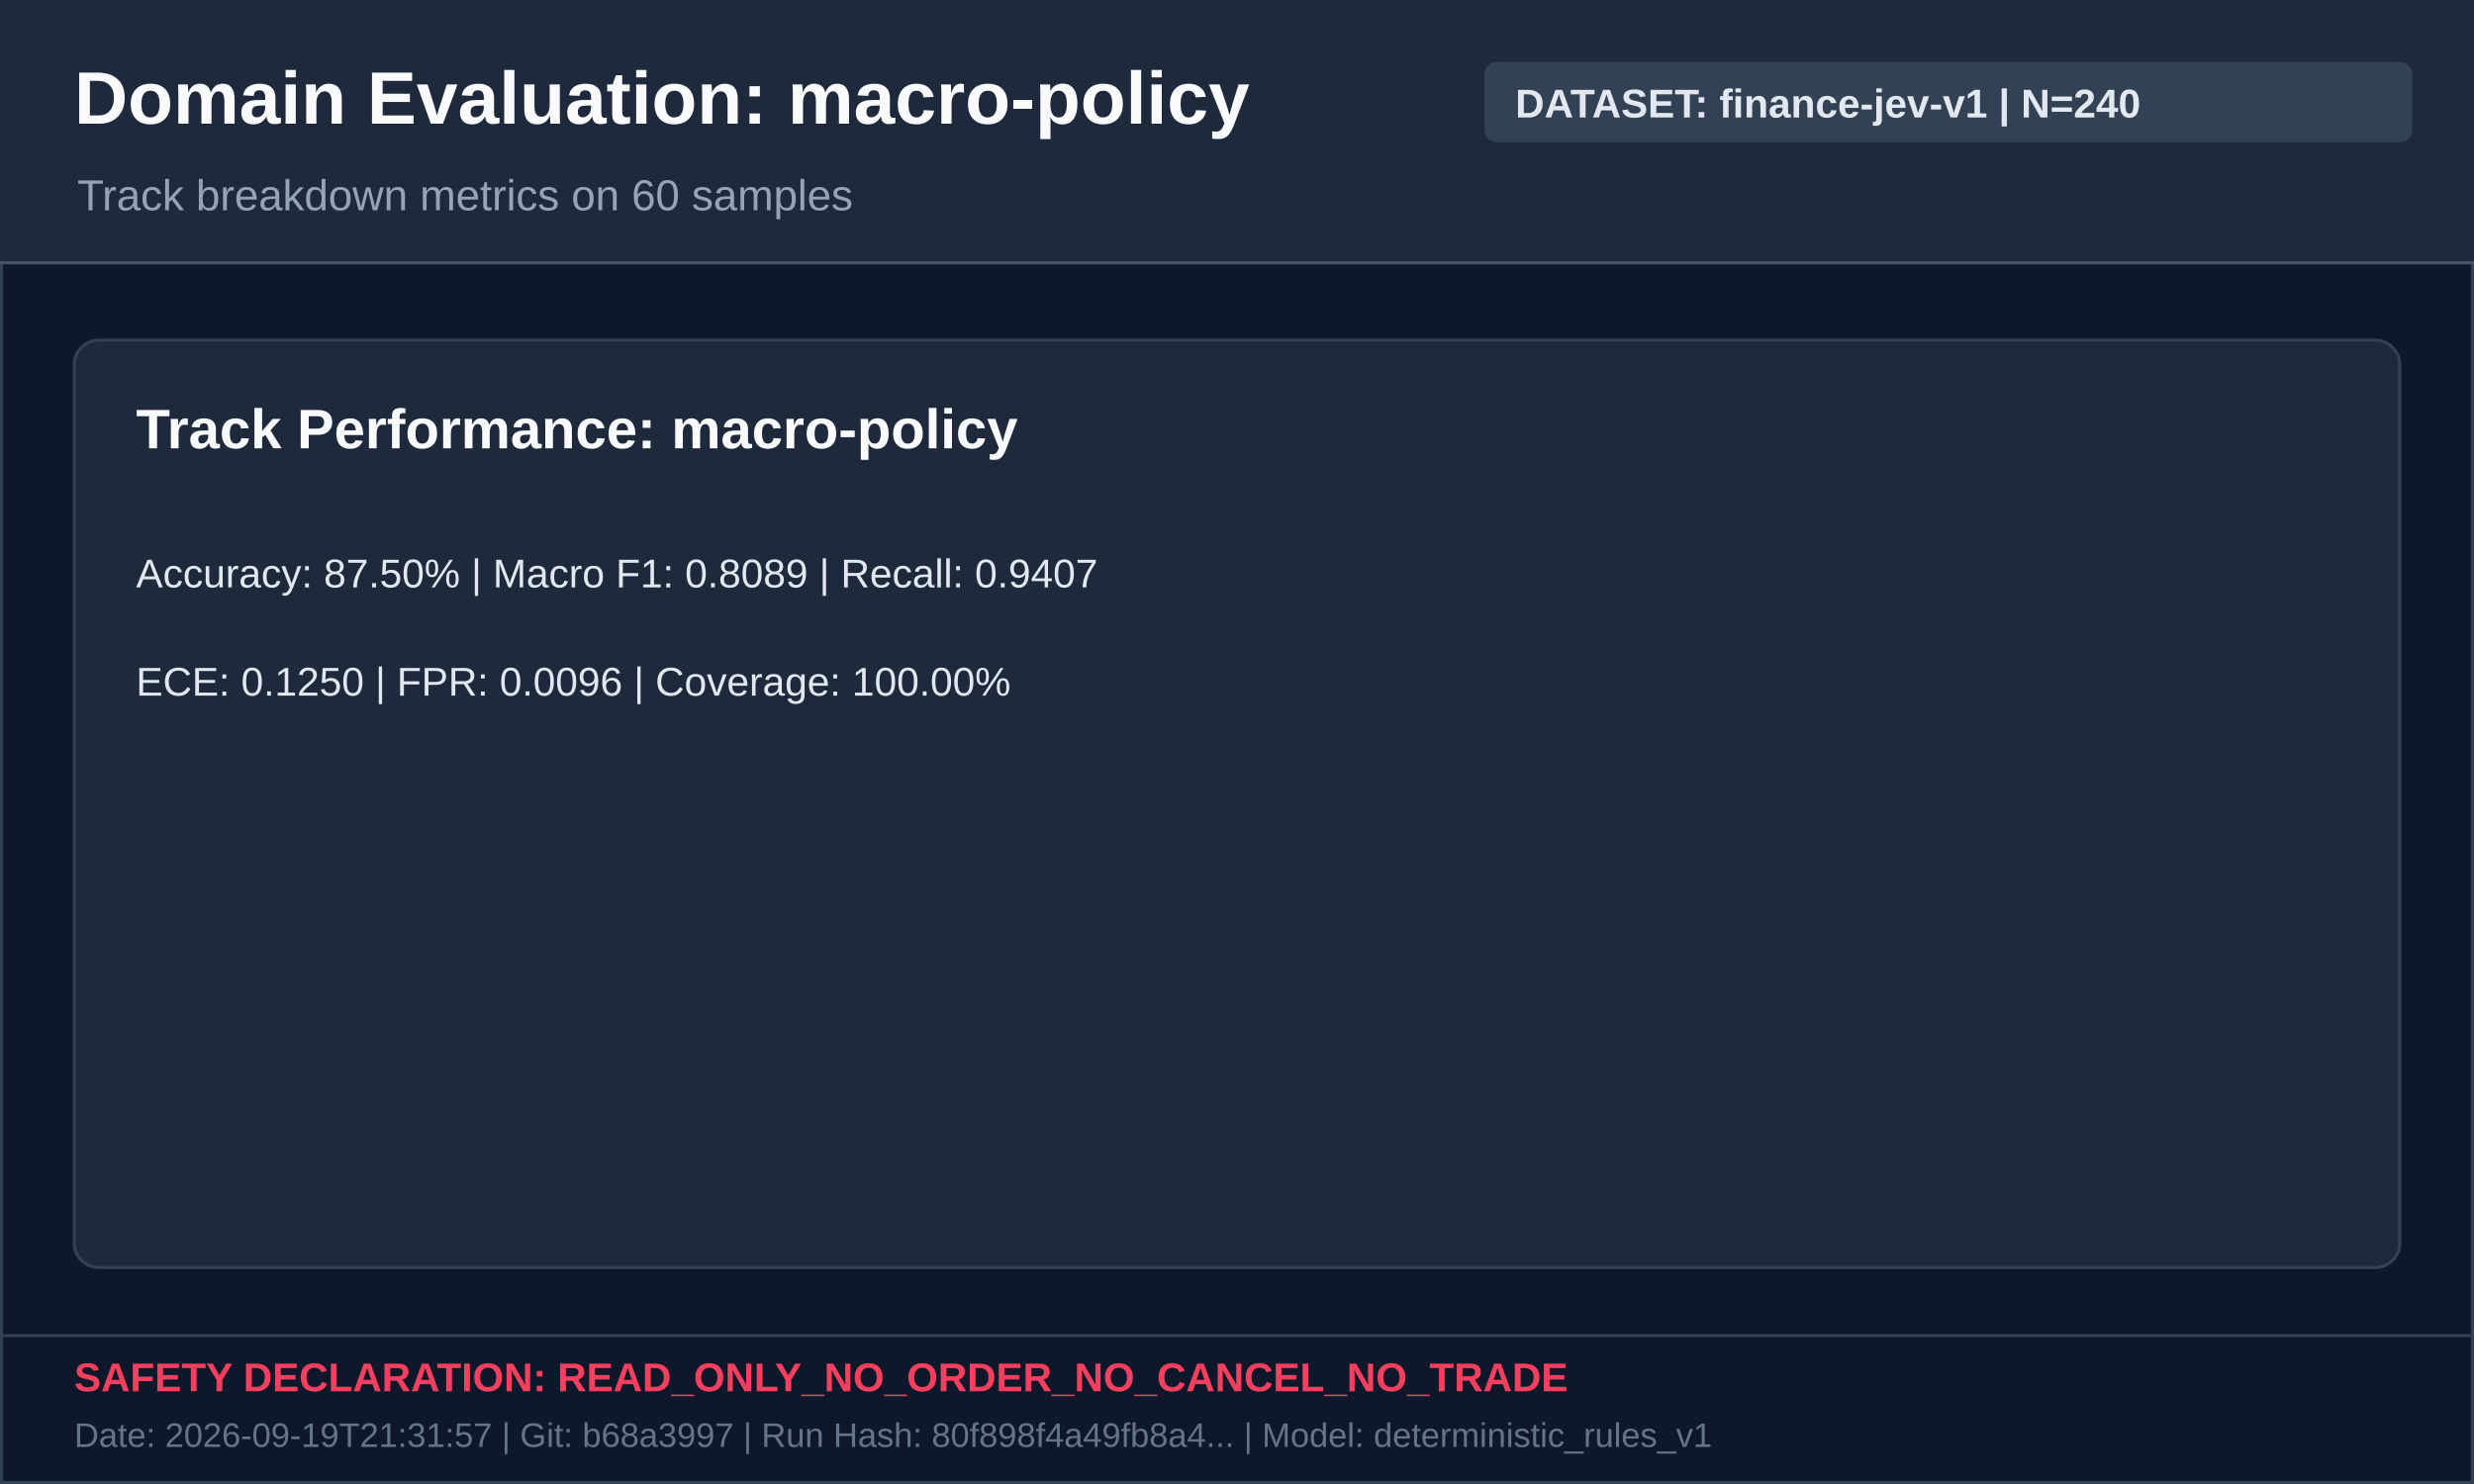
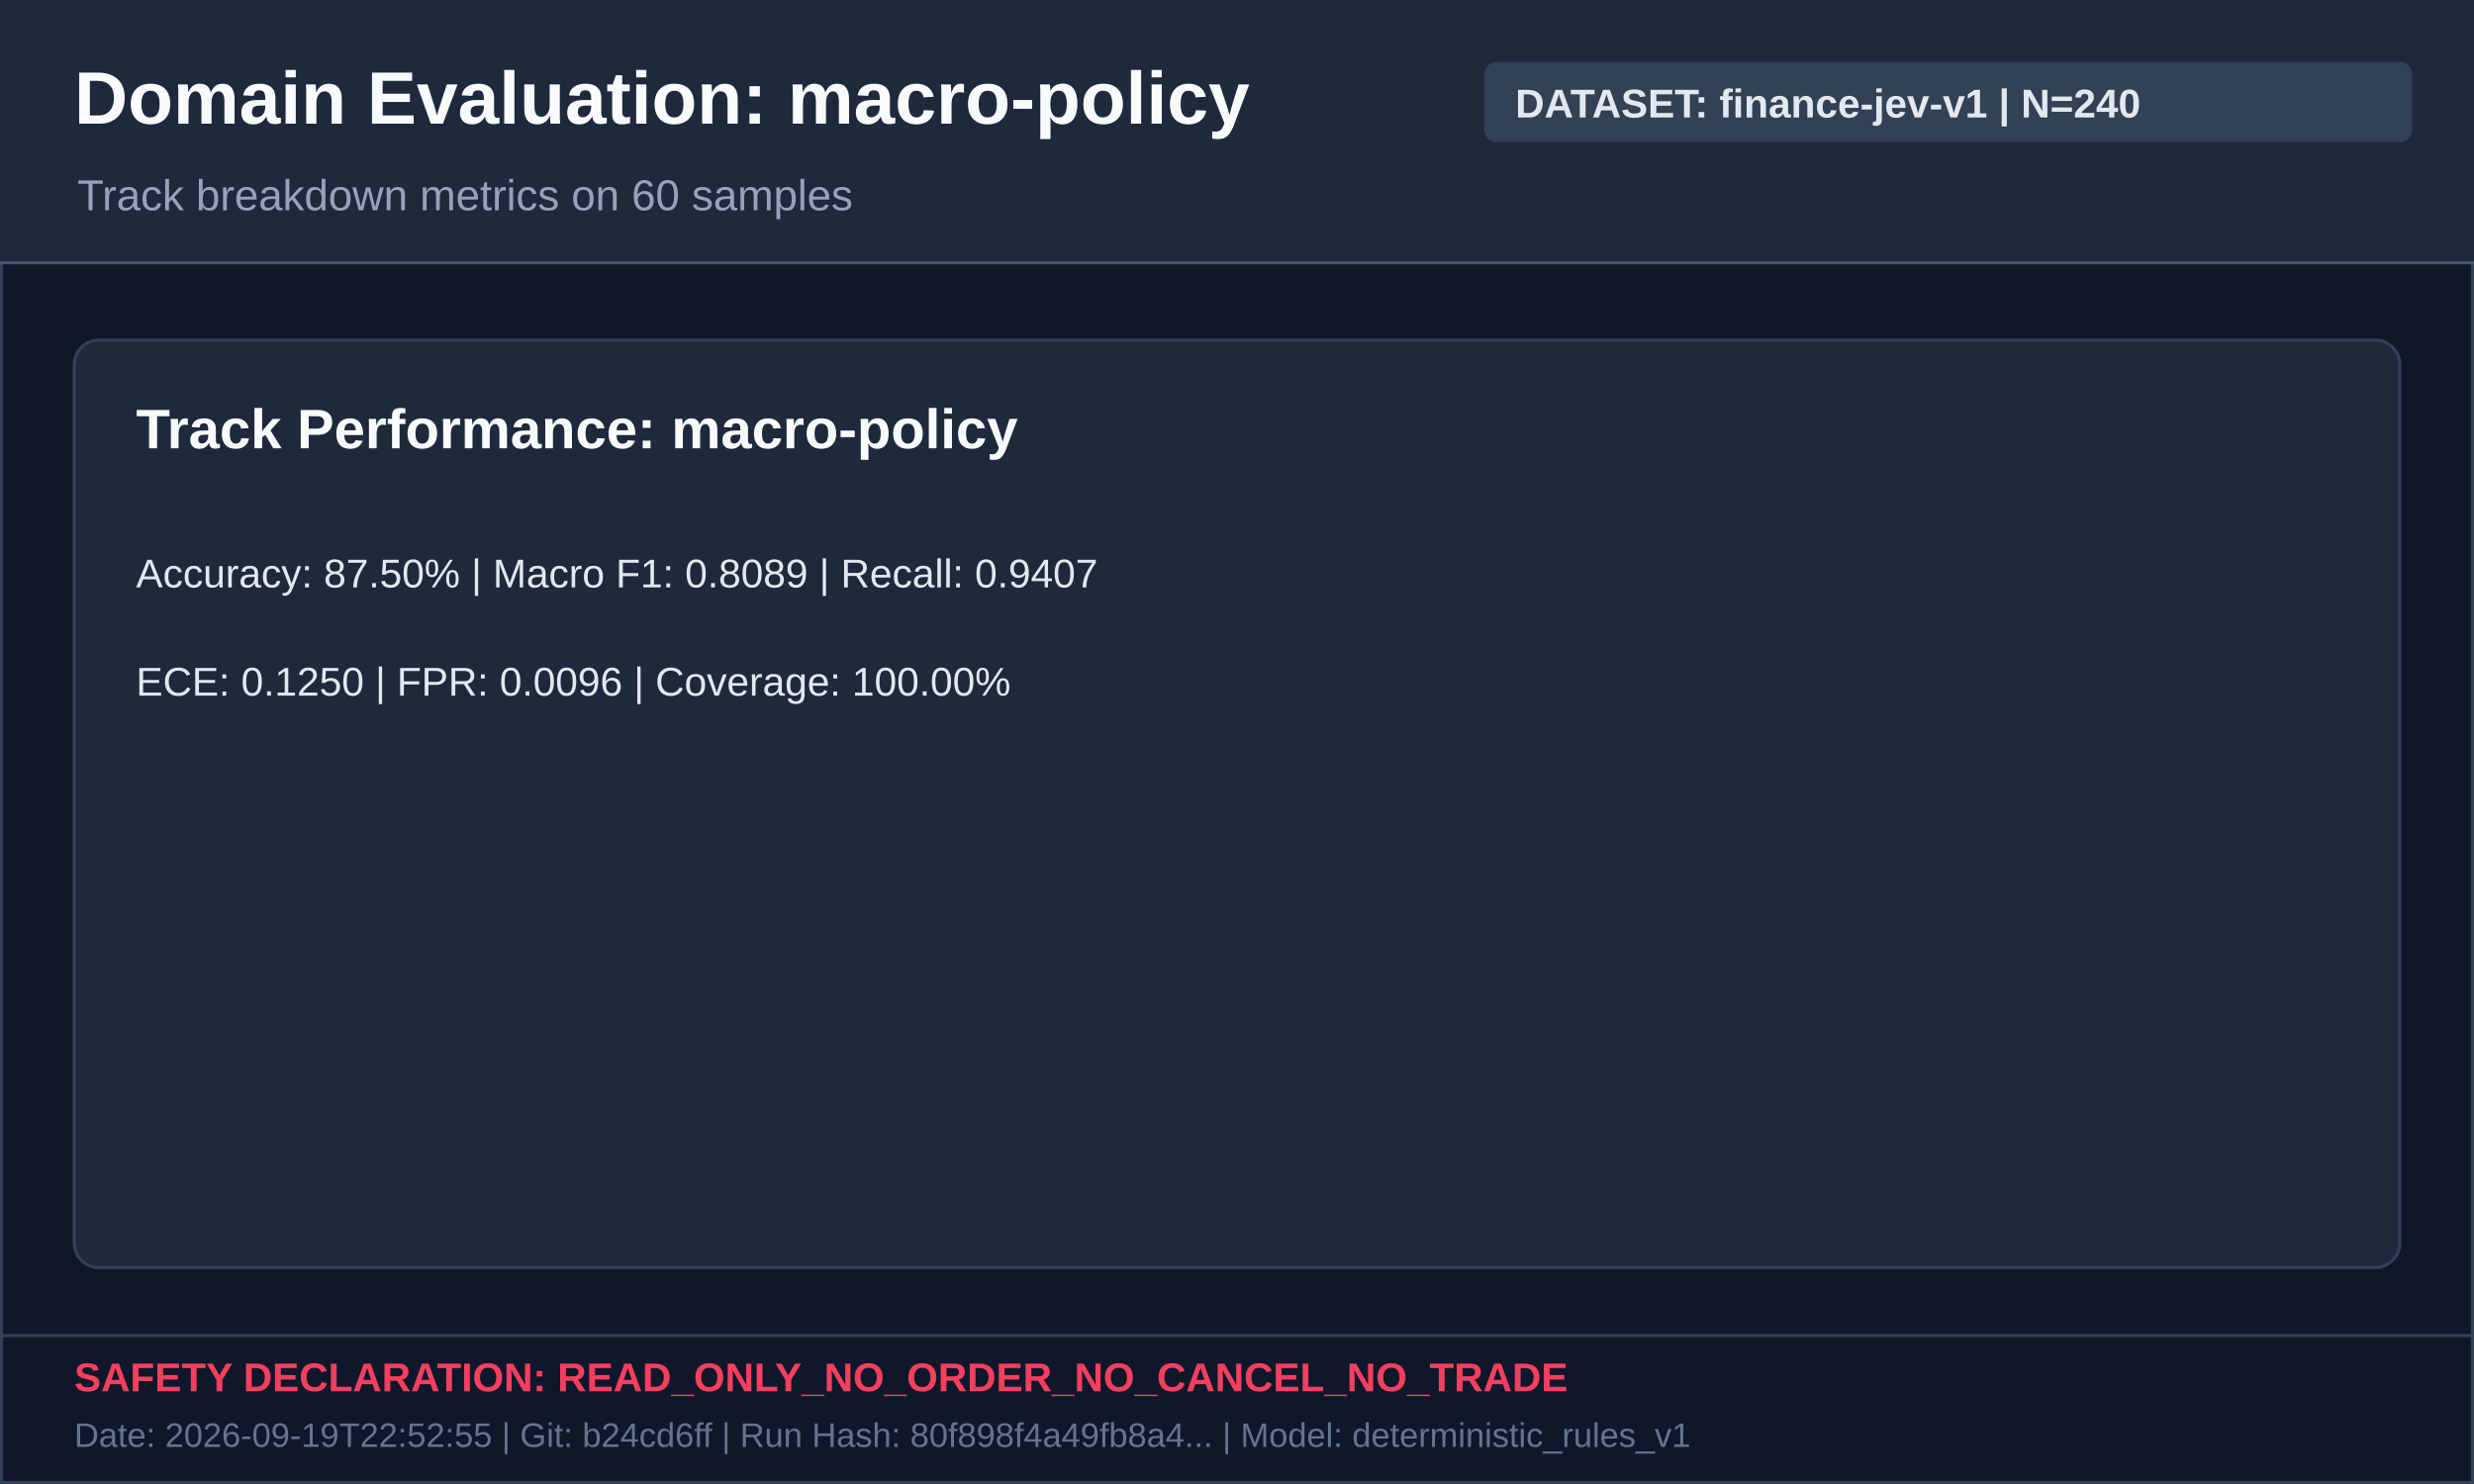
<svg xmlns="http://www.w3.org/2000/svg" width="800" height="480" viewBox="0 0 800 480">
  <style>
    .title { font-family: -apple-system, BlinkMacSystemFont, 'Segoe UI', Arial, sans-serif; font-size: 24px; font-weight: bold; fill: #f8fafc; }
    .subtitle { font-family: -apple-system, BlinkMacSystemFont, 'Segoe UI', Arial, sans-serif; font-size: 14px; fill: #94a3b8; }
    .heading { font-family: -apple-system, BlinkMacSystemFont, 'Segoe UI', Arial, sans-serif; font-size: 18px; font-weight: bold; fill: #f8fafc; }
    .body { font-family: -apple-system, BlinkMacSystemFont, 'Segoe UI', Arial, sans-serif; font-size: 13px; fill: #e2e8f0; }
    .meta { font-family: -apple-system, BlinkMacSystemFont, 'Segoe UI', Arial, sans-serif; font-size: 11px; fill: #64748b; }
    .safety { font-family: -apple-system, BlinkMacSystemFont, 'Segoe UI', Arial, sans-serif; font-size: 13px; font-weight: bold; fill: #f43f5e; }
  </style>
  <rect width="800" height="480" fill="#0f172a" stroke="#334155" stroke-width="2" />
  <rect width="800" height="85" fill="#1e293b" />
  <line x1="0" y1="85" x2="800" y2="85" stroke="#475569" stroke-width="1" />
  <rect x="480" y="20" width="300" height="26" rx="4" fill="#334155" />
  <text x="490" y="38" class="body" font-weight="bold">DATASET: finance-jev-v1 | N=240</text>
  <text x="24" y="40" class="title">Domain Evaluation: macro-policy</text>
  <text x="25" y="68" class="subtitle">Track breakdown metrics on 60 samples</text>
  <rect x="24" y="110" width="752" height="300" rx="8" fill="#1e293b" stroke="#334155" />
  <text x="44" y="145" class="heading">Track Performance: macro-policy</text>
  <text x="44" y="190" class="body">Accuracy: 87.50%  |  Macro F1: 0.8089  |  Recall: 0.9407</text>
  <text x="44" y="225" class="body">ECE: 0.1250  |  FPR: 0.0096  |  Coverage: 100.00%</text>
  <line x1="0" y1="432" x2="800" y2="432" stroke="#334155" stroke-width="1" />
  <text x="24" y="450" class="safety">SAFETY DECLARATION: READ_ONLY_NO_ORDER_NO_CANCEL_NO_TRADE</text>
-   <text x="24" y="468" class="meta">Date: 2026-09-19T21:31:57 | Git: b68a3997 | Run Hash: 80f898f4a49fb8a4... | Model: deterministic_rules_v1</text>
+   <text x="24" y="468" class="meta">Date: 2026-09-19T22:52:55 | Git: b24cd6ff | Run Hash: 80f898f4a49fb8a4... | Model: deterministic_rules_v1</text>
</svg>
